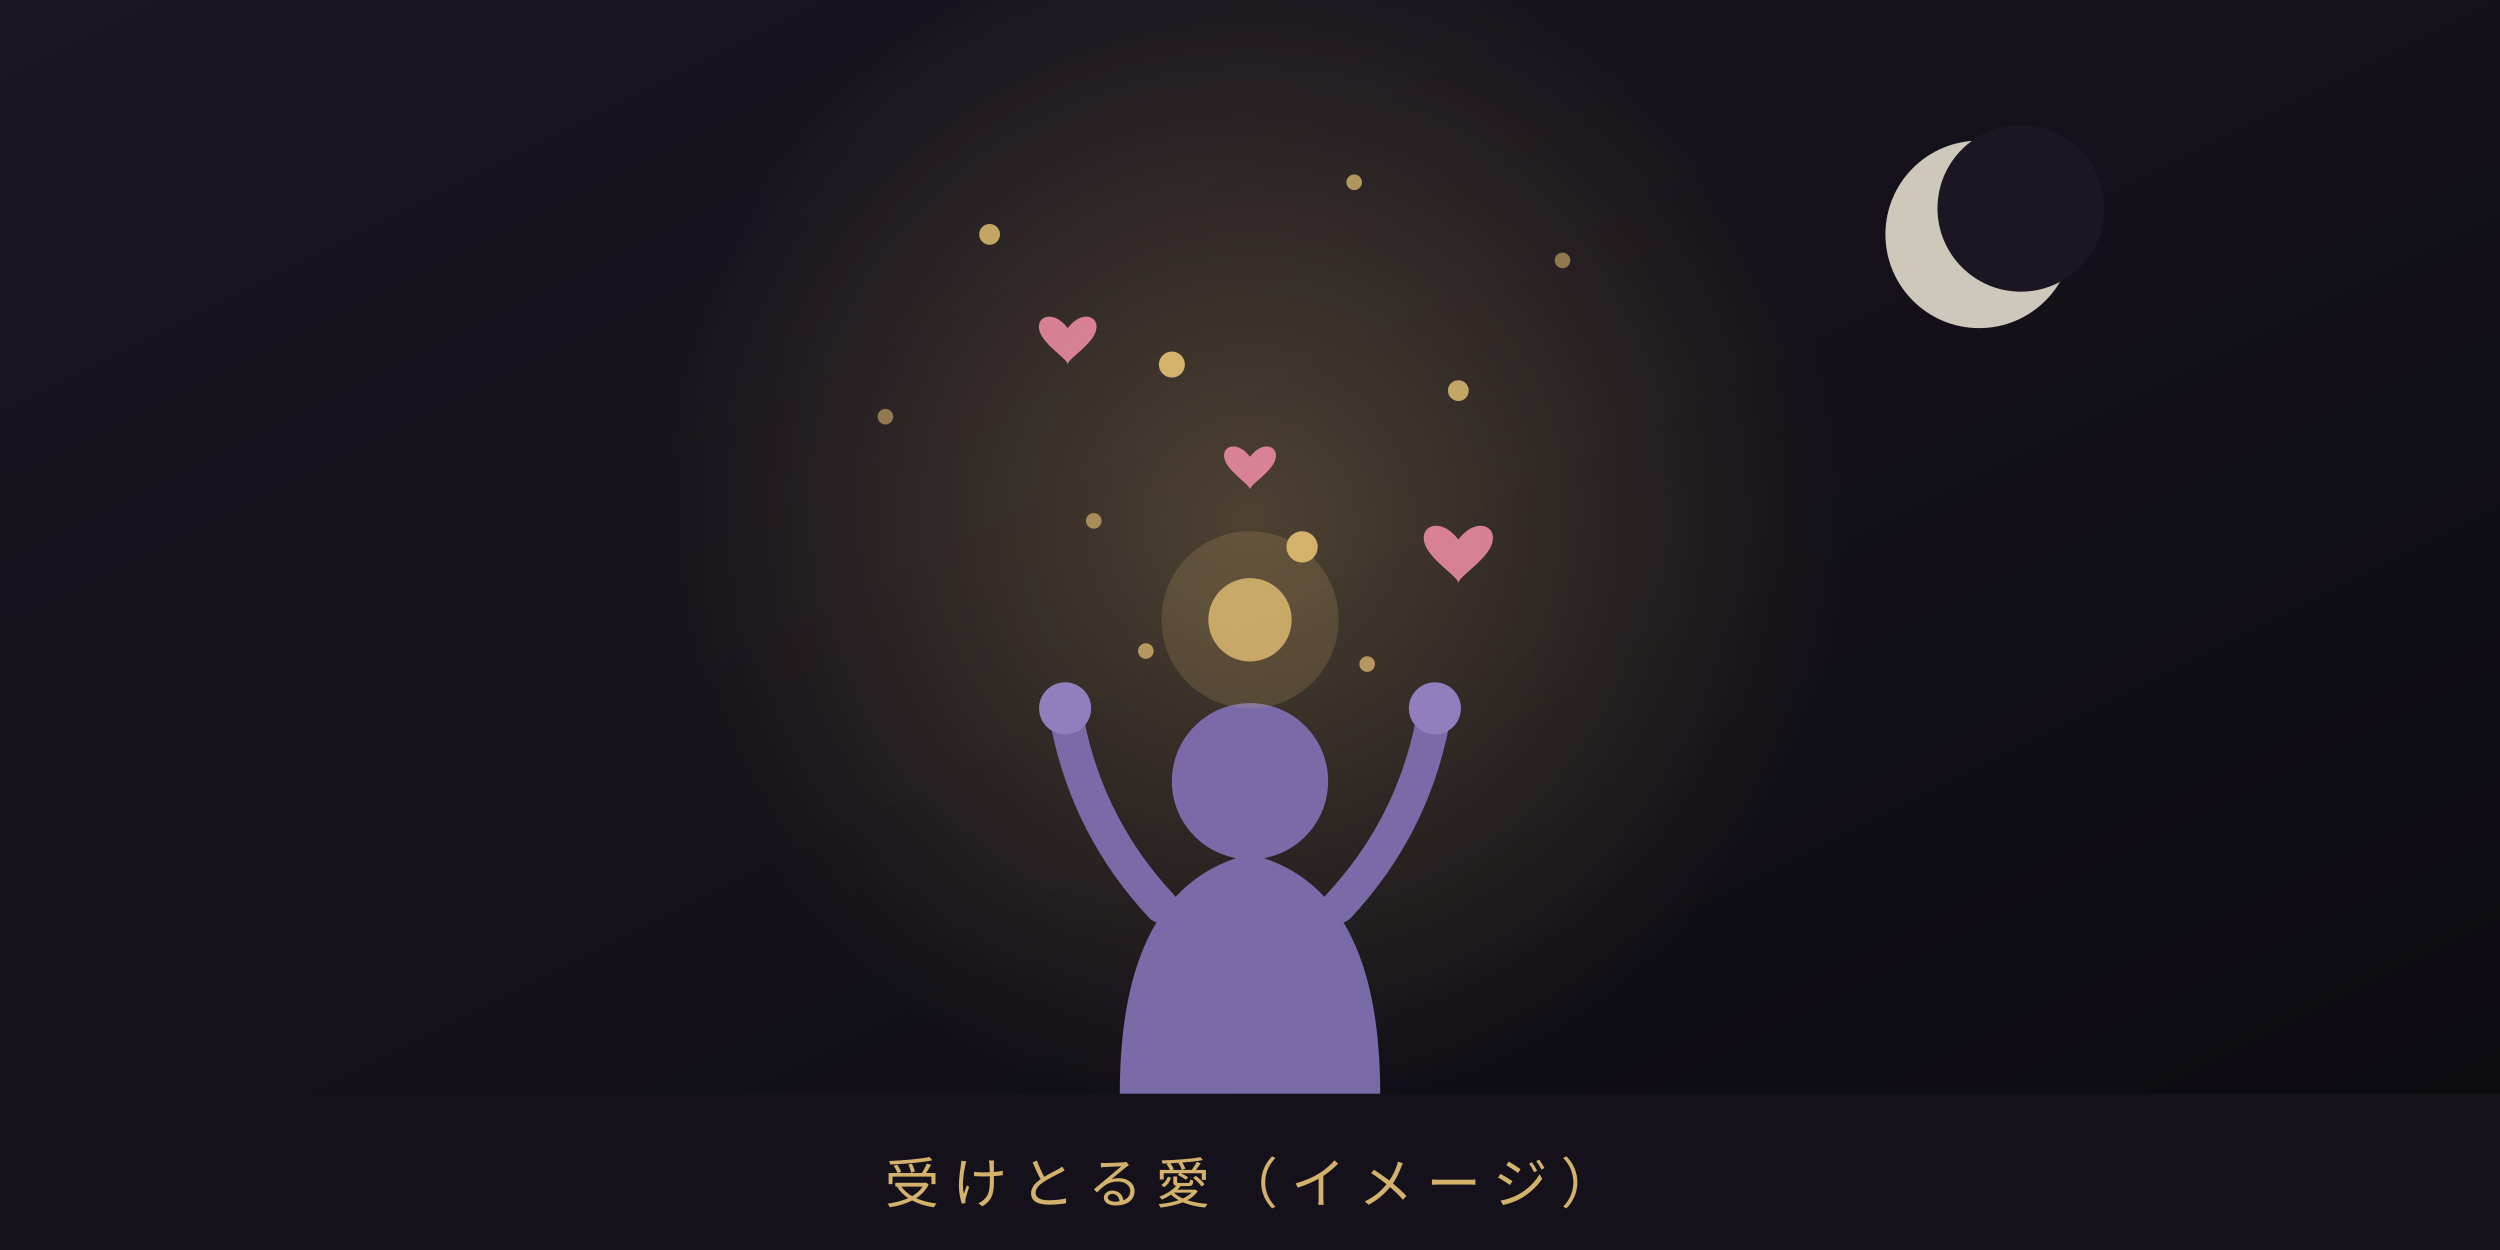
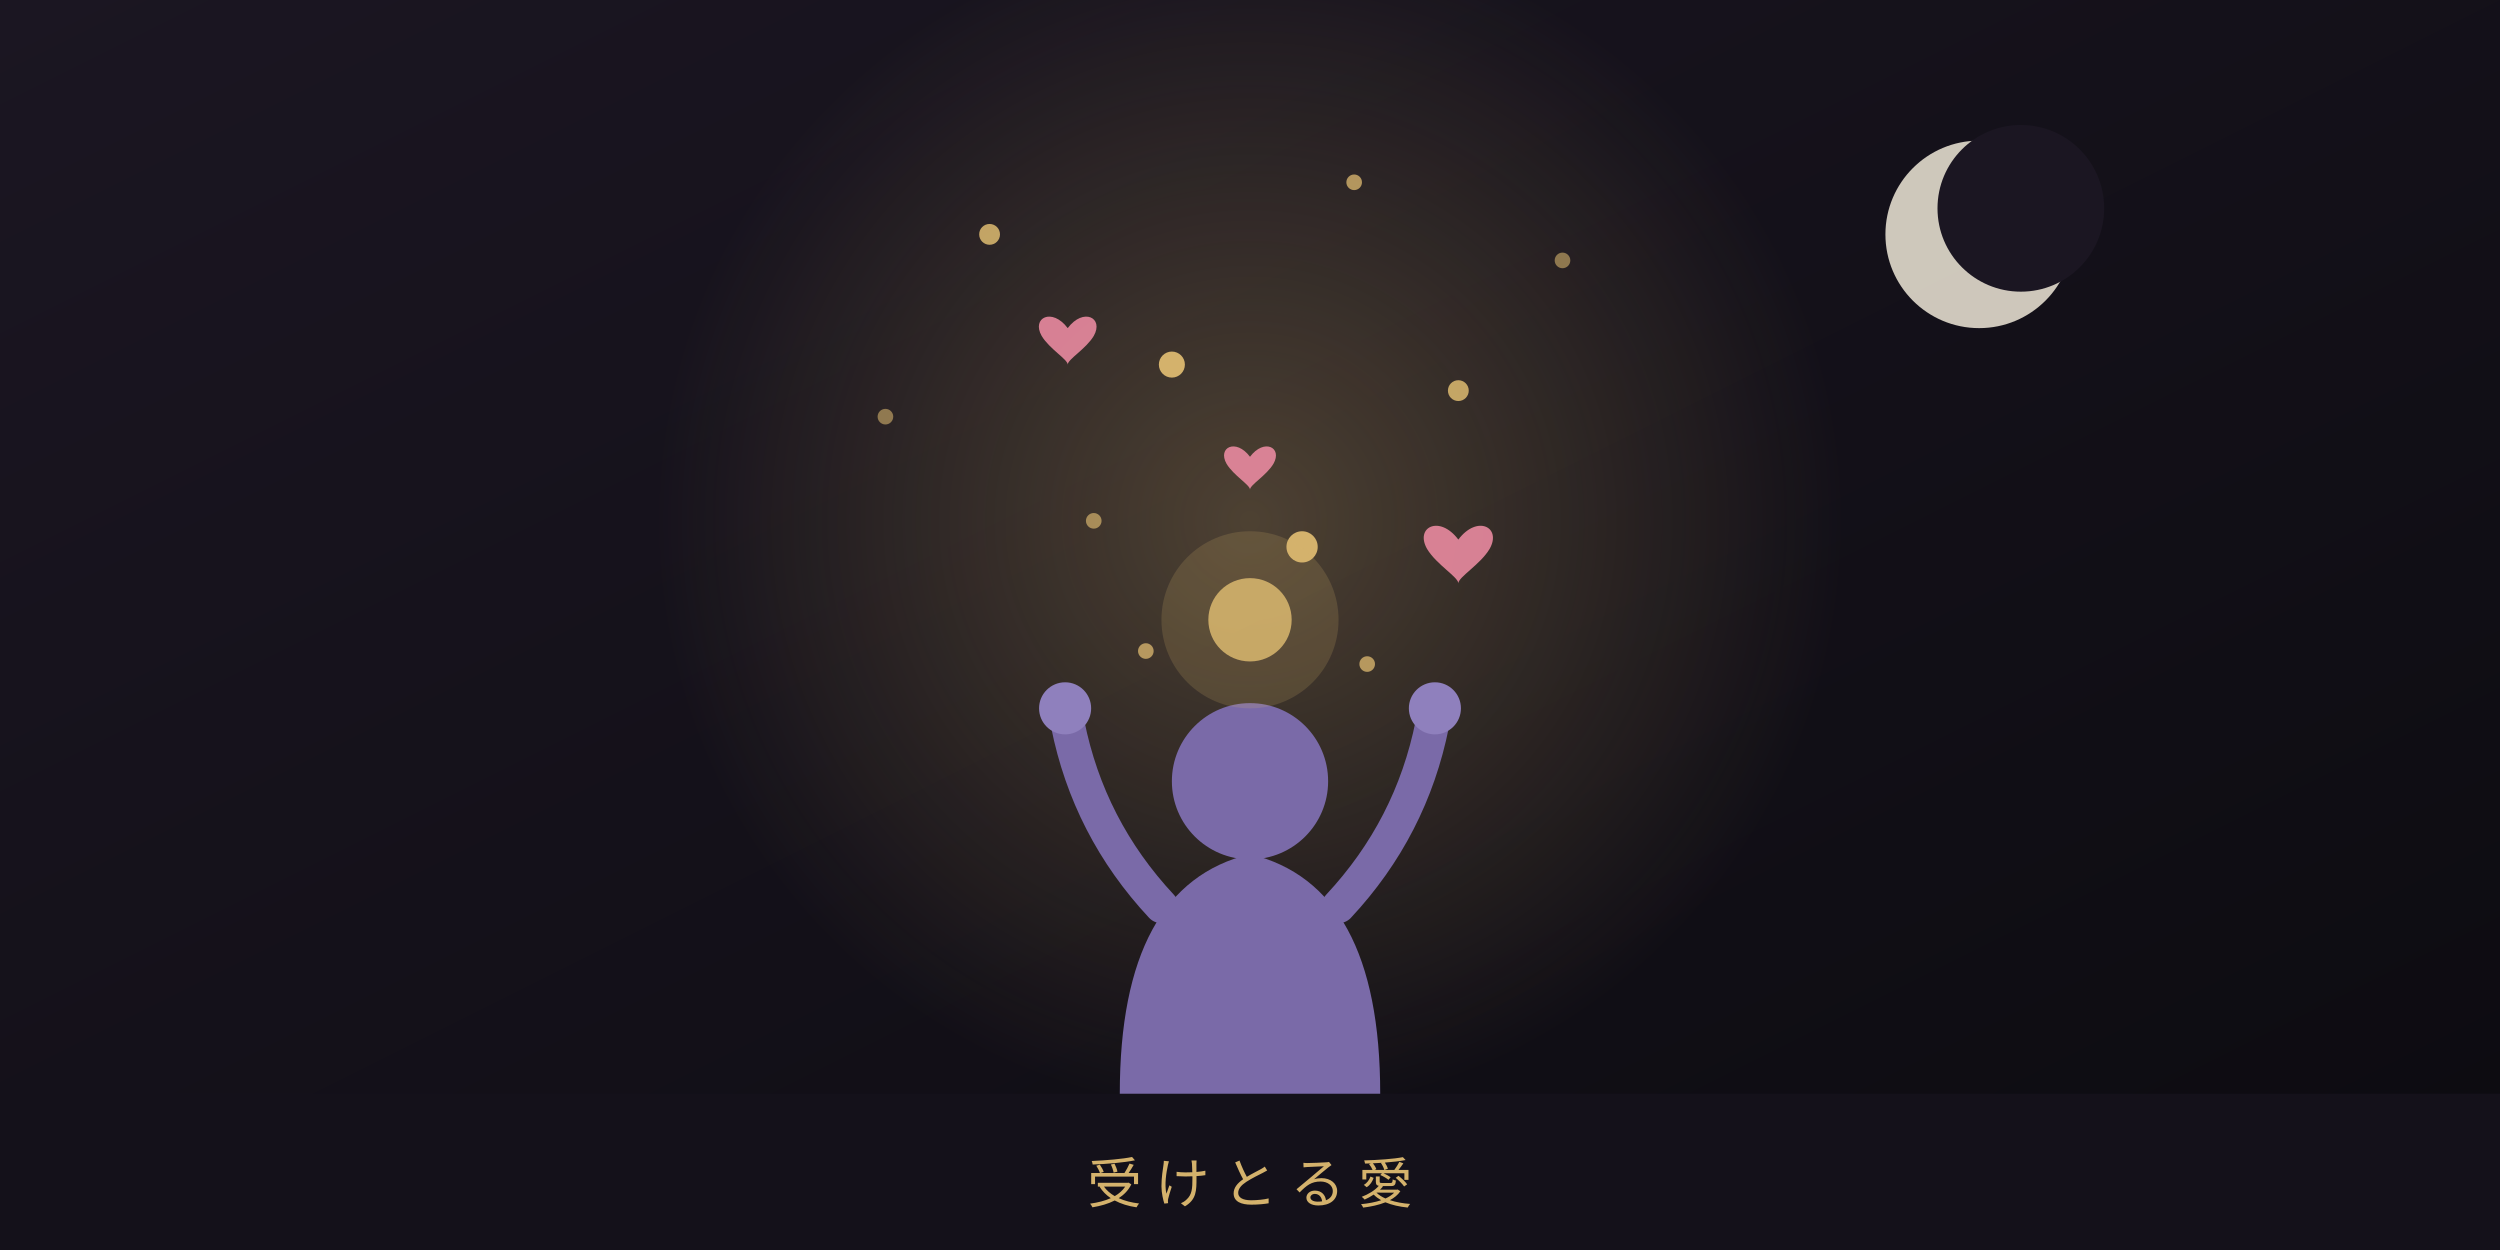
<svg xmlns="http://www.w3.org/2000/svg" viewBox="0 0 960 480" role="img" aria-label="夜空から降ってくる小さな光を、両手で受け止める人の後ろ姿のイメージイラスト">
  <defs>
    <linearGradient id="bg" x1="0" y1="0" x2="1" y2="1">
      <stop offset="0" stop-color="#1b1622" />
      <stop offset="1" stop-color="#0c0b10" />
    </linearGradient>
    <radialGradient id="g" cx=".5" cy=".5" r=".5">
      <stop offset="0" stop-color="#D4B26C" stop-opacity=".3" />
      <stop offset="1" stop-color="#D4B26C" stop-opacity="0" />
    </radialGradient>
  </defs>
  <rect width="960" height="480" fill="url(#bg)" />
  <circle cx="480" cy="200" r="230" fill="url(#g)" />
  <circle cx="760" cy="90" r="36" fill="#EEE7D7" opacity=".85" />
  <circle cx="776" cy="80" r="32" fill="#1b1622" />
  <circle cx="380" cy="90" r="4" fill="#D4B26C" opacity="0.9" />
  <circle cx="450" cy="140" r="5" fill="#D4B26C" opacity="1" />
  <circle cx="520" cy="70" r="3" fill="#D4B26C" opacity="0.8" />
  <circle cx="560" cy="150" r="4" fill="#D4B26C" opacity="0.9" />
  <circle cx="420" cy="200" r="3" fill="#D4B26C" opacity="0.7" />
  <circle cx="500" cy="210" r="6" fill="#D4B26C" opacity="1" />
  <circle cx="600" cy="100" r="3" fill="#D4B26C" opacity="0.6" />
  <circle cx="340" cy="160" r="3" fill="#D4B26C" opacity="0.6" />
  <circle cx="440" cy="250" r="3" fill="#D4B26C" opacity="0.8" />
  <circle cx="525" cy="255" r="3" fill="#D4B26C" opacity="0.8" />
  <path transform="translate(410 120) scale(1)" d="M0 6 C-6 -2 -14 2 -10 9 C-7 14 0 18 0 20 C0 18 7 14 10 9 C14 2 6 -2 0 6Z" fill="#e98aa0" opacity=".9" />
  <path transform="translate(560 200) scale(1.2)" d="M0 6 C-6 -2 -14 2 -10 9 C-7 14 0 18 0 20 C0 18 7 14 10 9 C14 2 6 -2 0 6Z" fill="#e98aa0" opacity=".9" />
  <path transform="translate(480 170) scale(0.9)" d="M0 6 C-6 -2 -14 2 -10 9 C-7 14 0 18 0 20 C0 18 7 14 10 9 C14 2 6 -2 0 6Z" fill="#e98aa0" opacity=".9" />
  <rect x="0" y="420" width="960" height="60" fill="#14111a" />
  <g fill="#7a6aa8">
    <circle cx="480" cy="300" r="30" />
    <path d="M430 420 Q430 340 480 328 Q530 340 530 420Z" />
  </g>
  <path d="M446 348 Q418 318 410 278 M514 348 Q542 318 550 278" stroke="#7a6aa8" stroke-width="13" fill="none" stroke-linecap="round" />
  <circle cx="409" cy="272" r="10" fill="#8f80bd" />
  <circle cx="551" cy="272" r="10" fill="#8f80bd" />
  <circle cx="480" cy="238" r="16" fill="#D4B26C" opacity=".9" />
  <circle cx="480" cy="238" r="34" fill="#D4B26C" opacity=".18" />
-   <text x="480.0" y="462" text-anchor="middle" font-family="serif" font-size="21" fill="#D4B26C" letter-spacing="5">受けとる愛（イメージ）</text>
+   <text x="480.0" y="462" text-anchor="middle" font-family="serif" font-size="21" fill="#D4B26C" letter-spacing="5">受けとる愛</text>
</svg>
